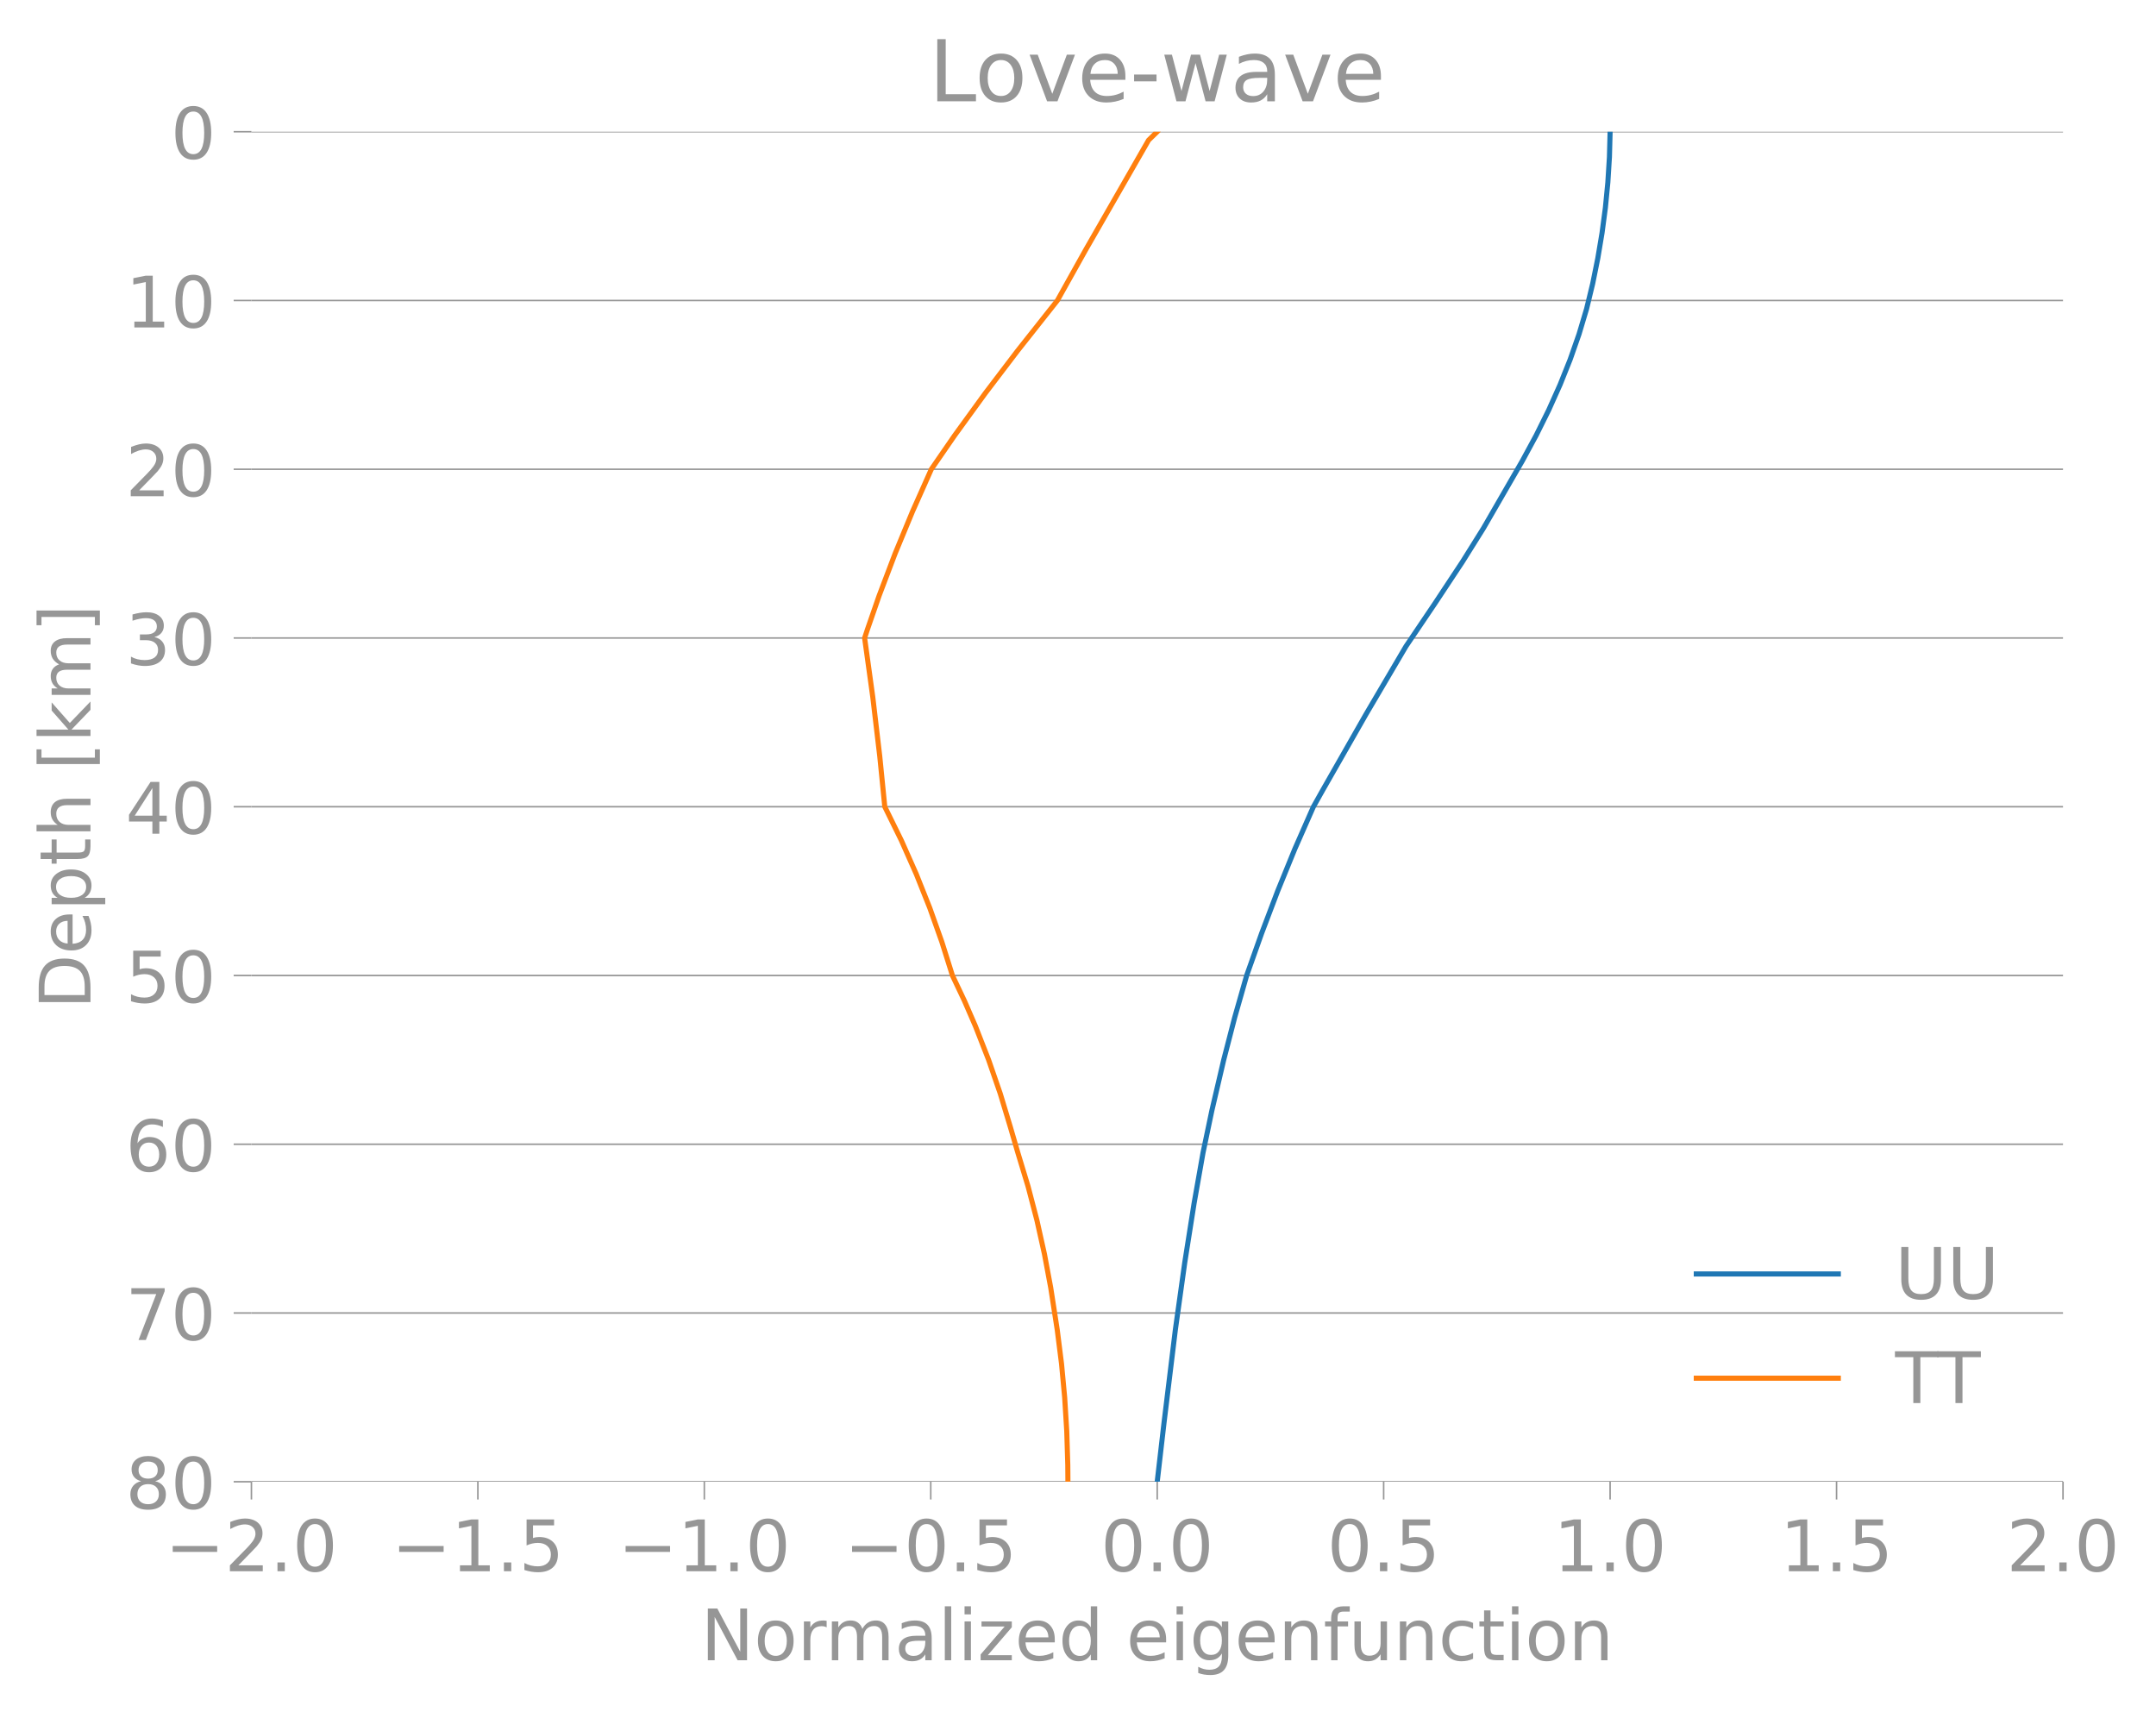
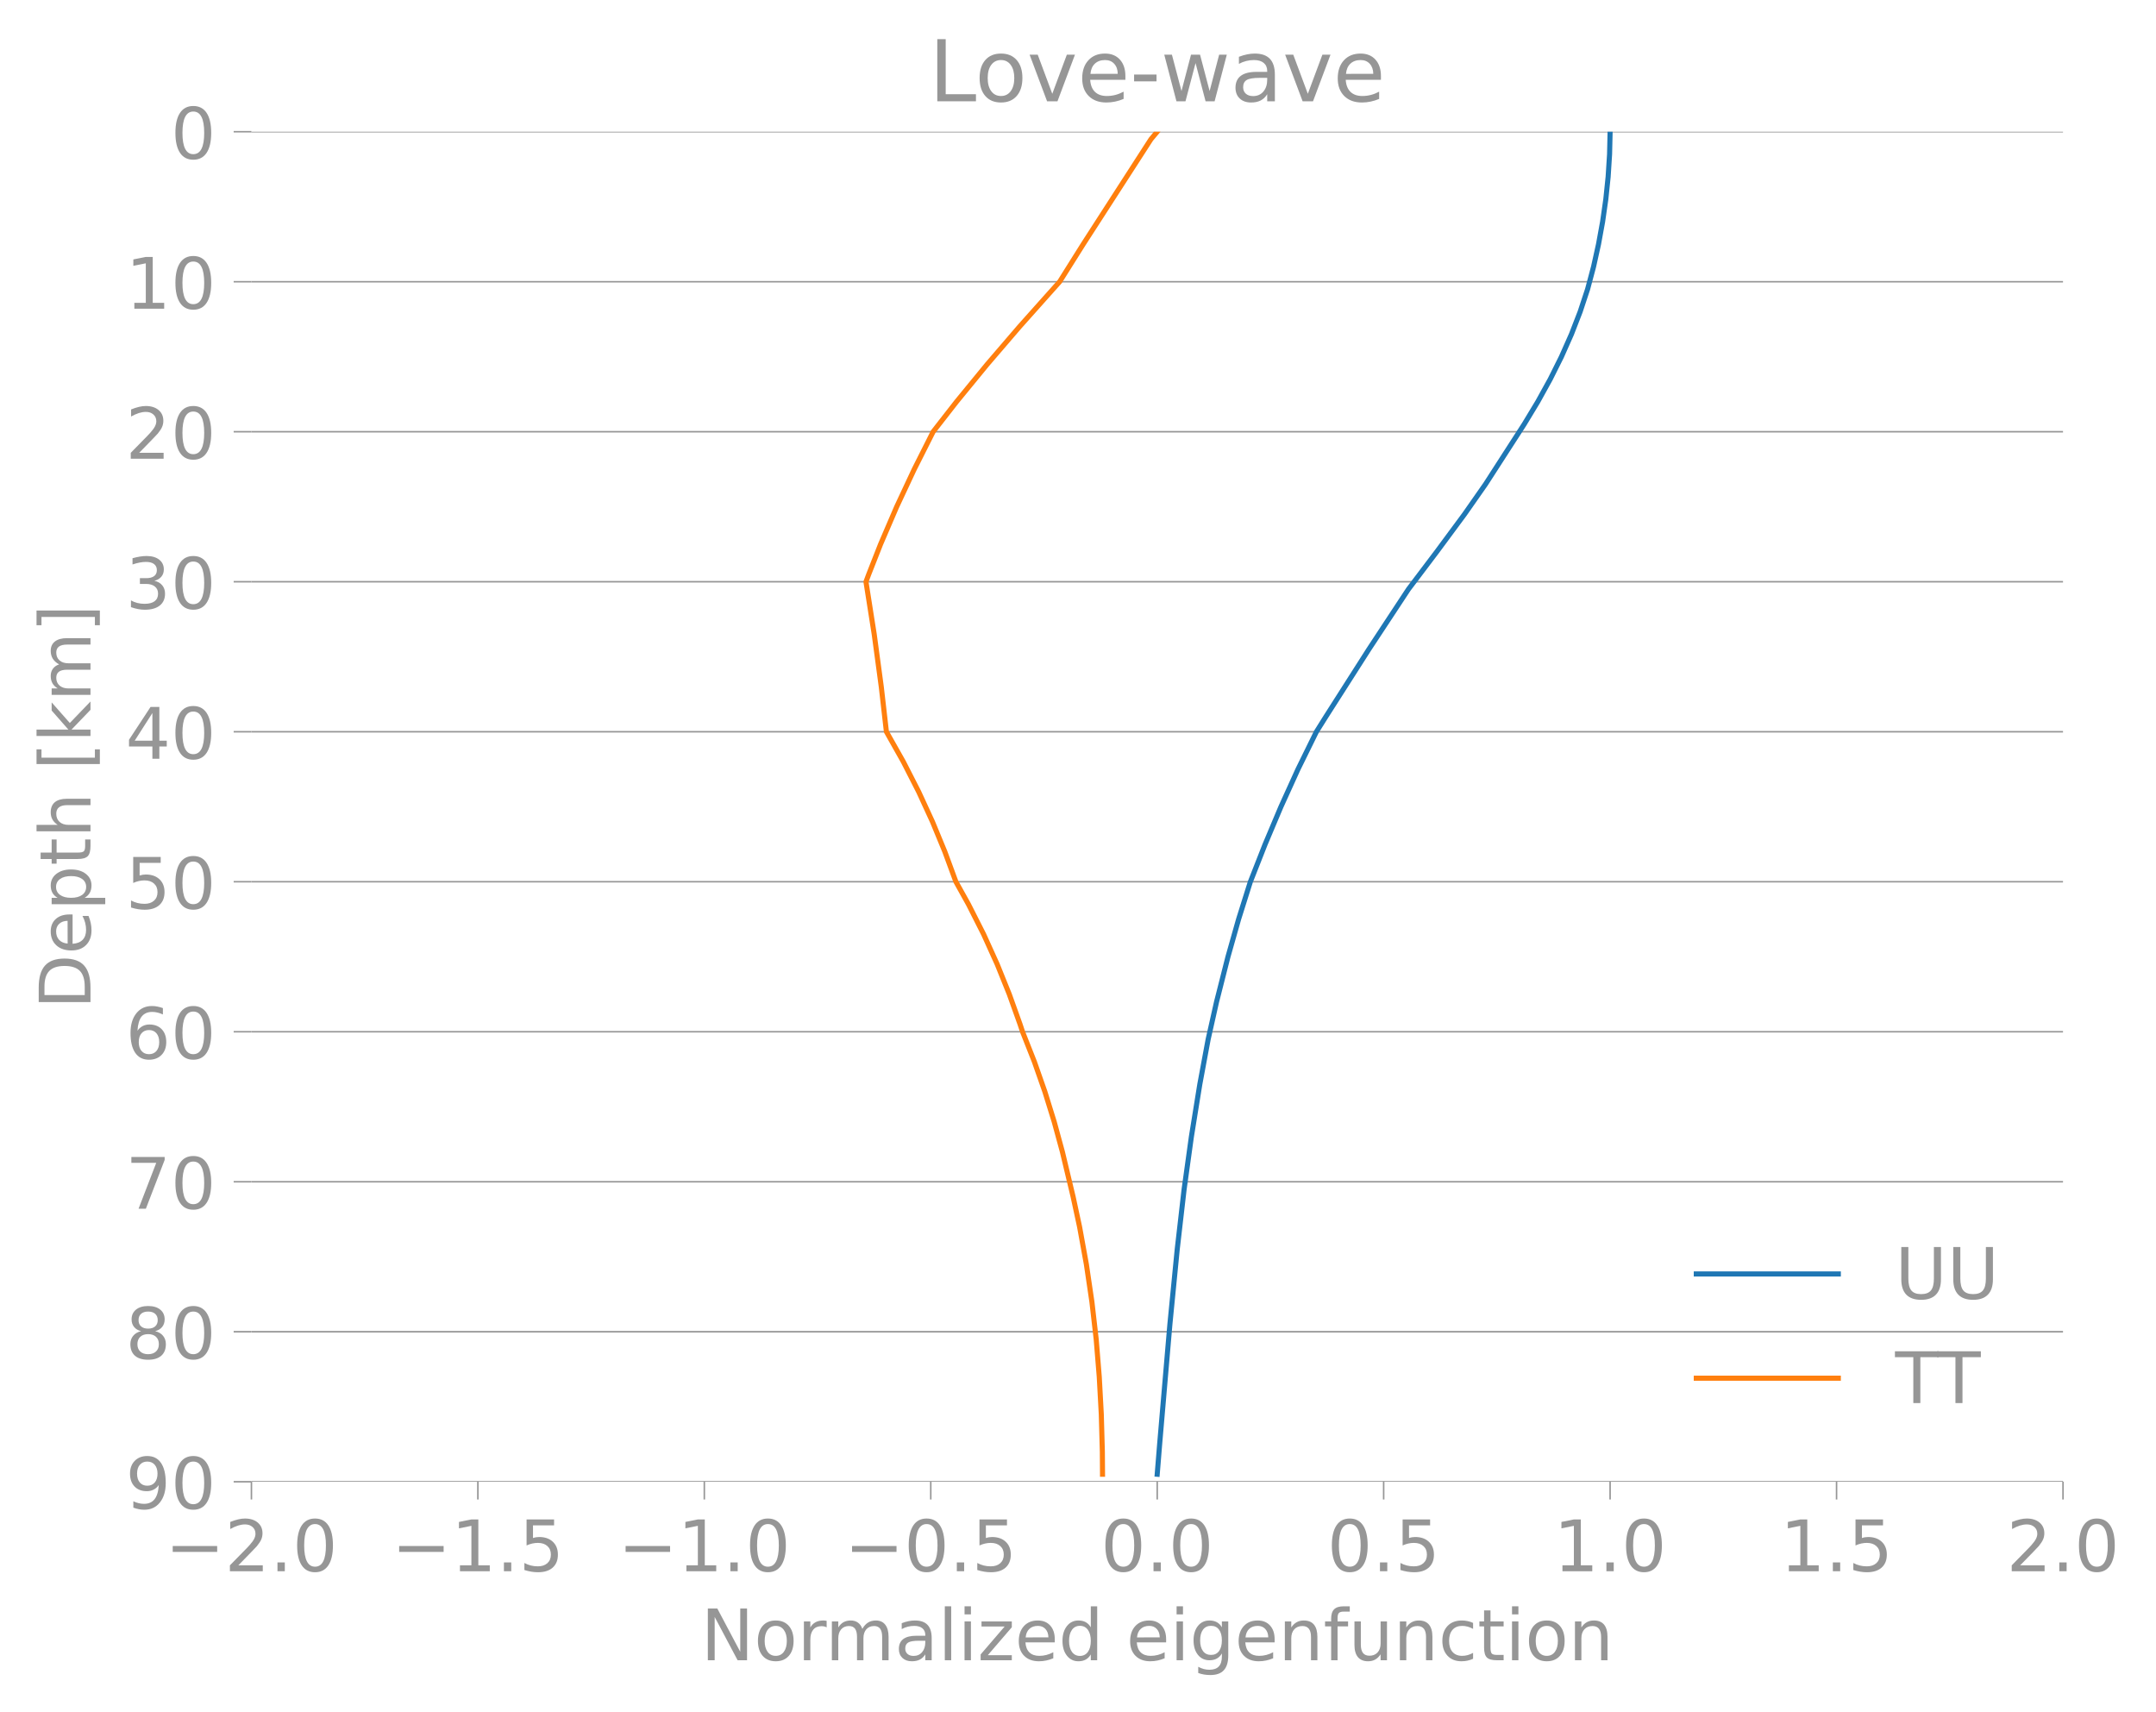
<svg xmlns="http://www.w3.org/2000/svg" xmlns:xlink="http://www.w3.org/1999/xlink" height="337.376pt" version="1.1" viewBox="0 0 425.017 337.376" width="425.017pt">
  <defs>
    <style type="text/css">
*{stroke-linecap:butt;stroke-linejoin:round;}
  </style>
  </defs>
  <g id="figure_1">
    <g id="patch_1">
      <path d="M 0 337.376  L 425.017 337.376  L 425.017 0  L 0 0  z " style="fill:none;" />
    </g>
    <g id="axes_1">
      <g id="patch_2">
        <path d="M 49.564 292.077  L 406.684 292.077  L 406.684 25.965  L 49.564 25.965  z " style="fill:none;" />
      </g>
      <g id="matplotlib.axis_1">
        <g id="xtick_1">
          <g id="line2d_1">
            <defs>
-               <path d="M 0 0  L 0 3.5  " id="md66cf726b7" style="stroke:#969696;stroke-width:0.3;" />
-             </defs>
-             <g>
-               <use style="fill:#969696;stroke:#969696;stroke-width:0.3;" x="49.564" xlink:href="#md66cf726b7" y="292.077" />
+               <path d="M 0 0  L 0 3.5  " id="mab0931d9fa" style="stroke:#969696;stroke-width:0.3;" />
+             </defs>
+             <g>
+               <use style="fill:#969696;stroke:#969696;stroke-width:0.3;" x="49.564" xlink:href="#mab0931d9fa" y="292.077" />
            </g>
          </g>
          <g id="text_1">
            <defs>
              <path d="M 10.594 35.5  L 73.188 35.5  L 73.188 27.203  L 10.594 27.203  z " id="DejaVuSans-8722" />
              <path d="M 19.188 8.297  L 53.609 8.297  L 53.609 0  L 7.328 0  L 7.328 8.297  Q 12.938 14.109 22.625 23.891  Q 32.328 33.688 34.812 36.531  Q 39.547 41.844 41.422 45.531  Q 43.312 49.219 43.312 52.781  Q 43.312 58.594 39.234 62.25  Q 35.156 65.922 28.609 65.922  Q 23.969 65.922 18.812 64.312  Q 13.672 62.703 7.812 59.422  L 7.812 69.391  Q 13.766 71.781 18.938 73  Q 24.125 74.219 28.422 74.219  Q 39.75 74.219 46.484 68.547  Q 53.219 62.891 53.219 53.422  Q 53.219 48.922 51.531 44.891  Q 49.859 40.875 45.406 35.406  Q 44.188 33.984 37.641 27.219  Q 31.109 20.453 19.188 8.297  z " id="DejaVuSans-50" />
              <path d="M 10.688 12.406  L 21 12.406  L 21 0  L 10.688 0  z " id="DejaVuSans-46" />
              <path d="M 31.781 66.406  Q 24.172 66.406 20.328 58.906  Q 16.5 51.422 16.5 36.375  Q 16.5 21.391 20.328 13.891  Q 24.172 6.391 31.781 6.391  Q 39.453 6.391 43.281 13.891  Q 47.125 21.391 47.125 36.375  Q 47.125 51.422 43.281 58.906  Q 39.453 66.406 31.781 66.406  z M 31.781 74.219  Q 44.047 74.219 50.516 64.516  Q 56.984 54.828 56.984 36.375  Q 56.984 17.969 50.516 8.266  Q 44.047 -1.422 31.781 -1.422  Q 19.531 -1.422 13.062 8.266  Q 6.594 17.969 6.594 36.375  Q 6.594 54.828 13.062 64.516  Q 19.531 74.219 31.781 74.219  z " id="DejaVuSans-48" />
            </defs>
            <g style="fill:#969696;" transform="translate(32.56641 309.7152)scale(0.14 -0.14)">
              <use xlink:href="#DejaVuSans-8722" />
              <use x="83.789" xlink:href="#DejaVuSans-50" />
              <use x="147.412" xlink:href="#DejaVuSans-46" />
              <use x="179.199" xlink:href="#DejaVuSans-48" />
            </g>
          </g>
        </g>
        <g id="xtick_2">
          <g id="line2d_2">
            <g>
-               <use style="fill:#969696;stroke:#969696;stroke-width:0.3;" x="94.204" xlink:href="#md66cf726b7" y="292.077" />
+               <use style="fill:#969696;stroke:#969696;stroke-width:0.3;" x="94.204" xlink:href="#mab0931d9fa" y="292.077" />
            </g>
          </g>
          <g id="text_2">
            <defs>
              <path d="M 12.406 8.297  L 28.516 8.297  L 28.516 63.922  L 10.984 60.406  L 10.984 69.391  L 28.422 72.906  L 38.281 72.906  L 38.281 8.297  L 54.391 8.297  L 54.391 0  L 12.406 0  z " id="DejaVuSans-49" />
              <path d="M 10.797 72.906  L 49.516 72.906  L 49.516 64.594  L 19.828 64.594  L 19.828 46.734  Q 21.969 47.469 24.109 47.828  Q 26.266 48.188 28.422 48.188  Q 40.625 48.188 47.75 41.5  Q 54.891 34.812 54.891 23.391  Q 54.891 11.625 47.562 5.094  Q 40.234 -1.422 26.906 -1.422  Q 22.312 -1.422 17.547 -0.641  Q 12.797 0.141 7.719 1.703  L 7.719 11.625  Q 12.109 9.234 16.797 8.062  Q 21.484 6.891 26.703 6.891  Q 35.156 6.891 40.078 11.328  Q 45.016 15.766 45.016 23.391  Q 45.016 31 40.078 35.438  Q 35.156 39.891 26.703 39.891  Q 22.75 39.891 18.812 39.016  Q 14.891 38.141 10.797 36.281  z " id="DejaVuSans-53" />
            </defs>
            <g style="fill:#969696;" transform="translate(77.20641 309.7152)scale(0.14 -0.14)">
              <use xlink:href="#DejaVuSans-8722" />
              <use x="83.789" xlink:href="#DejaVuSans-49" />
              <use x="147.412" xlink:href="#DejaVuSans-46" />
              <use x="179.199" xlink:href="#DejaVuSans-53" />
            </g>
          </g>
        </g>
        <g id="xtick_3">
          <g id="line2d_3">
            <g>
-               <use style="fill:#969696;stroke:#969696;stroke-width:0.3;" x="138.844" xlink:href="#md66cf726b7" y="292.077" />
+               <use style="fill:#969696;stroke:#969696;stroke-width:0.3;" x="138.844" xlink:href="#mab0931d9fa" y="292.077" />
            </g>
          </g>
          <g id="text_3">
            <g style="fill:#969696;" transform="translate(121.8464 309.7152)scale(0.14 -0.14)">
              <use xlink:href="#DejaVuSans-8722" />
              <use x="83.789" xlink:href="#DejaVuSans-49" />
              <use x="147.412" xlink:href="#DejaVuSans-46" />
              <use x="179.199" xlink:href="#DejaVuSans-48" />
            </g>
          </g>
        </g>
        <g id="xtick_4">
          <g id="line2d_4">
            <g>
-               <use style="fill:#969696;stroke:#969696;stroke-width:0.3;" x="183.484" xlink:href="#md66cf726b7" y="292.077" />
+               <use style="fill:#969696;stroke:#969696;stroke-width:0.3;" x="183.484" xlink:href="#mab0931d9fa" y="292.077" />
            </g>
          </g>
          <g id="text_4">
            <g style="fill:#969696;" transform="translate(166.4864 309.7152)scale(0.14 -0.14)">
              <use xlink:href="#DejaVuSans-8722" />
              <use x="83.789" xlink:href="#DejaVuSans-48" />
              <use x="147.412" xlink:href="#DejaVuSans-46" />
              <use x="179.199" xlink:href="#DejaVuSans-53" />
            </g>
          </g>
        </g>
        <g id="xtick_5">
          <g id="line2d_5">
            <g>
-               <use style="fill:#969696;stroke:#969696;stroke-width:0.3;" x="228.124" xlink:href="#md66cf726b7" y="292.077" />
+               <use style="fill:#969696;stroke:#969696;stroke-width:0.3;" x="228.124" xlink:href="#mab0931d9fa" y="292.077" />
            </g>
          </g>
          <g id="text_5">
            <g style="fill:#969696;" transform="translate(216.9922 309.7152)scale(0.14 -0.14)">
              <use xlink:href="#DejaVuSans-48" />
              <use x="63.623" xlink:href="#DejaVuSans-46" />
              <use x="95.41" xlink:href="#DejaVuSans-48" />
            </g>
          </g>
        </g>
        <g id="xtick_6">
          <g id="line2d_6">
            <g>
-               <use style="fill:#969696;stroke:#969696;stroke-width:0.3;" x="272.764" xlink:href="#md66cf726b7" y="292.077" />
+               <use style="fill:#969696;stroke:#969696;stroke-width:0.3;" x="272.764" xlink:href="#mab0931d9fa" y="292.077" />
            </g>
          </g>
          <g id="text_6">
            <g style="fill:#969696;" transform="translate(261.6322 309.7152)scale(0.14 -0.14)">
              <use xlink:href="#DejaVuSans-48" />
              <use x="63.623" xlink:href="#DejaVuSans-46" />
              <use x="95.41" xlink:href="#DejaVuSans-53" />
            </g>
          </g>
        </g>
        <g id="xtick_7">
          <g id="line2d_7">
            <g>
-               <use style="fill:#969696;stroke:#969696;stroke-width:0.3;" x="317.404" xlink:href="#md66cf726b7" y="292.077" />
+               <use style="fill:#969696;stroke:#969696;stroke-width:0.3;" x="317.404" xlink:href="#mab0931d9fa" y="292.077" />
            </g>
          </g>
          <g id="text_7">
            <g style="fill:#969696;" transform="translate(306.2722 309.7152)scale(0.14 -0.14)">
              <use xlink:href="#DejaVuSans-49" />
              <use x="63.623" xlink:href="#DejaVuSans-46" />
              <use x="95.41" xlink:href="#DejaVuSans-48" />
            </g>
          </g>
        </g>
        <g id="xtick_8">
          <g id="line2d_8">
            <g>
-               <use style="fill:#969696;stroke:#969696;stroke-width:0.3;" x="362.044" xlink:href="#md66cf726b7" y="292.077" />
+               <use style="fill:#969696;stroke:#969696;stroke-width:0.3;" x="362.044" xlink:href="#mab0931d9fa" y="292.077" />
            </g>
          </g>
          <g id="text_8">
            <g style="fill:#969696;" transform="translate(350.9122 309.7152)scale(0.14 -0.14)">
              <use xlink:href="#DejaVuSans-49" />
              <use x="63.623" xlink:href="#DejaVuSans-46" />
              <use x="95.41" xlink:href="#DejaVuSans-53" />
            </g>
          </g>
        </g>
        <g id="xtick_9">
          <g id="line2d_9">
            <g>
-               <use style="fill:#969696;stroke:#969696;stroke-width:0.3;" x="406.684" xlink:href="#md66cf726b7" y="292.077" />
+               <use style="fill:#969696;stroke:#969696;stroke-width:0.3;" x="406.684" xlink:href="#mab0931d9fa" y="292.077" />
            </g>
          </g>
          <g id="text_9">
            <g style="fill:#969696;" transform="translate(395.5522 309.7152)scale(0.14 -0.14)">
              <use xlink:href="#DejaVuSans-50" />
              <use x="63.623" xlink:href="#DejaVuSans-46" />
              <use x="95.41" xlink:href="#DejaVuSans-48" />
            </g>
          </g>
        </g>
        <g id="text_10">
          <defs>
            <path d="M 9.812 72.906  L 23.094 72.906  L 55.422 11.922  L 55.422 72.906  L 64.984 72.906  L 64.984 0  L 51.703 0  L 19.391 60.984  L 19.391 0  L 9.812 0  z " id="DejaVuSans-78" />
            <path d="M 30.609 48.391  Q 23.391 48.391 19.188 42.75  Q 14.984 37.109 14.984 27.297  Q 14.984 17.484 19.156 11.844  Q 23.344 6.203 30.609 6.203  Q 37.797 6.203 41.984 11.859  Q 46.188 17.531 46.188 27.297  Q 46.188 37.016 41.984 42.703  Q 37.797 48.391 30.609 48.391  z M 30.609 56  Q 42.328 56 49.016 48.375  Q 55.719 40.766 55.719 27.297  Q 55.719 13.875 49.016 6.219  Q 42.328 -1.422 30.609 -1.422  Q 18.844 -1.422 12.172 6.219  Q 5.516 13.875 5.516 27.297  Q 5.516 40.766 12.172 48.375  Q 18.844 56 30.609 56  z " id="DejaVuSans-111" />
            <path d="M 41.109 46.297  Q 39.594 47.172 37.812 47.578  Q 36.031 48 33.891 48  Q 26.266 48 22.188 43.047  Q 18.109 38.094 18.109 28.812  L 18.109 0  L 9.078 0  L 9.078 54.688  L 18.109 54.688  L 18.109 46.188  Q 20.953 51.172 25.484 53.578  Q 30.031 56 36.531 56  Q 37.453 56 38.578 55.875  Q 39.703 55.766 41.062 55.516  z " id="DejaVuSans-114" />
            <path d="M 52 44.188  Q 55.375 50.25 60.062 53.125  Q 64.75 56 71.094 56  Q 79.641 56 84.281 50.016  Q 88.922 44.047 88.922 33.016  L 88.922 0  L 79.891 0  L 79.891 32.719  Q 79.891 40.578 77.094 44.375  Q 74.312 48.188 68.609 48.188  Q 61.625 48.188 57.562 43.547  Q 53.516 38.922 53.516 30.906  L 53.516 0  L 44.484 0  L 44.484 32.719  Q 44.484 40.625 41.703 44.406  Q 38.922 48.188 33.109 48.188  Q 26.219 48.188 22.156 43.531  Q 18.109 38.875 18.109 30.906  L 18.109 0  L 9.078 0  L 9.078 54.688  L 18.109 54.688  L 18.109 46.188  Q 21.188 51.219 25.484 53.609  Q 29.781 56 35.688 56  Q 41.656 56 45.828 52.969  Q 50 49.953 52 44.188  z " id="DejaVuSans-109" />
            <path d="M 34.281 27.484  Q 23.391 27.484 19.188 25  Q 14.984 22.516 14.984 16.5  Q 14.984 11.719 18.141 8.906  Q 21.297 6.109 26.703 6.109  Q 34.188 6.109 38.703 11.406  Q 43.219 16.703 43.219 25.484  L 43.219 27.484  z M 52.203 31.203  L 52.203 0  L 43.219 0  L 43.219 8.297  Q 40.141 3.328 35.547 0.953  Q 30.953 -1.422 24.312 -1.422  Q 15.922 -1.422 10.953 3.297  Q 6 8.016 6 15.922  Q 6 25.141 12.172 29.828  Q 18.359 34.516 30.609 34.516  L 43.219 34.516  L 43.219 35.406  Q 43.219 41.609 39.141 45  Q 35.062 48.391 27.688 48.391  Q 23 48.391 18.547 47.266  Q 14.109 46.141 10.016 43.891  L 10.016 52.203  Q 14.938 54.109 19.578 55.047  Q 24.219 56 28.609 56  Q 40.484 56 46.344 49.844  Q 52.203 43.703 52.203 31.203  z " id="DejaVuSans-97" />
            <path d="M 9.422 75.984  L 18.406 75.984  L 18.406 0  L 9.422 0  z " id="DejaVuSans-108" />
            <path d="M 9.422 54.688  L 18.406 54.688  L 18.406 0  L 9.422 0  z M 9.422 75.984  L 18.406 75.984  L 18.406 64.594  L 9.422 64.594  z " id="DejaVuSans-105" />
            <path d="M 5.516 54.688  L 48.188 54.688  L 48.188 46.484  L 14.406 7.172  L 48.188 7.172  L 48.188 0  L 4.297 0  L 4.297 8.203  L 38.094 47.516  L 5.516 47.516  z " id="DejaVuSans-122" />
            <path d="M 56.203 29.594  L 56.203 25.203  L 14.891 25.203  Q 15.484 15.922 20.484 11.062  Q 25.484 6.203 34.422 6.203  Q 39.594 6.203 44.453 7.469  Q 49.312 8.734 54.109 11.281  L 54.109 2.781  Q 49.266 0.734 44.188 -0.344  Q 39.109 -1.422 33.891 -1.422  Q 20.797 -1.422 13.156 6.188  Q 5.516 13.812 5.516 26.812  Q 5.516 40.234 12.766 48.109  Q 20.016 56 32.328 56  Q 43.359 56 49.781 48.891  Q 56.203 41.797 56.203 29.594  z M 47.219 32.234  Q 47.125 39.594 43.094 43.984  Q 39.062 48.391 32.422 48.391  Q 24.906 48.391 20.391 44.141  Q 15.875 39.891 15.188 32.172  z " id="DejaVuSans-101" />
            <path d="M 45.406 46.391  L 45.406 75.984  L 54.391 75.984  L 54.391 0  L 45.406 0  L 45.406 8.203  Q 42.578 3.328 38.25 0.953  Q 33.938 -1.422 27.875 -1.422  Q 17.969 -1.422 11.734 6.484  Q 5.516 14.406 5.516 27.297  Q 5.516 40.188 11.734 48.094  Q 17.969 56 27.875 56  Q 33.938 56 38.25 53.625  Q 42.578 51.266 45.406 46.391  z M 14.797 27.297  Q 14.797 17.391 18.875 11.75  Q 22.953 6.109 30.078 6.109  Q 37.203 6.109 41.297 11.75  Q 45.406 17.391 45.406 27.297  Q 45.406 37.203 41.297 42.844  Q 37.203 48.484 30.078 48.484  Q 22.953 48.484 18.875 42.844  Q 14.797 37.203 14.797 27.297  z " id="DejaVuSans-100" />
            <path id="DejaVuSans-32" />
            <path d="M 45.406 27.984  Q 45.406 37.75 41.375 43.109  Q 37.359 48.484 30.078 48.484  Q 22.859 48.484 18.828 43.109  Q 14.797 37.75 14.797 27.984  Q 14.797 18.266 18.828 12.891  Q 22.859 7.516 30.078 7.516  Q 37.359 7.516 41.375 12.891  Q 45.406 18.266 45.406 27.984  z M 54.391 6.781  Q 54.391 -7.172 48.188 -13.984  Q 42 -20.797 29.203 -20.797  Q 24.469 -20.797 20.266 -20.094  Q 16.062 -19.391 12.109 -17.922  L 12.109 -9.188  Q 16.062 -11.328 19.922 -12.344  Q 23.781 -13.375 27.781 -13.375  Q 36.625 -13.375 41.016 -8.766  Q 45.406 -4.156 45.406 5.172  L 45.406 9.625  Q 42.625 4.781 38.281 2.391  Q 33.938 0 27.875 0  Q 17.828 0 11.672 7.656  Q 5.516 15.328 5.516 27.984  Q 5.516 40.672 11.672 48.328  Q 17.828 56 27.875 56  Q 33.938 56 38.281 53.609  Q 42.625 51.219 45.406 46.391  L 45.406 54.688  L 54.391 54.688  z " id="DejaVuSans-103" />
            <path d="M 54.891 33.016  L 54.891 0  L 45.906 0  L 45.906 32.719  Q 45.906 40.484 42.875 44.328  Q 39.844 48.188 33.797 48.188  Q 26.516 48.188 22.312 43.547  Q 18.109 38.922 18.109 30.906  L 18.109 0  L 9.078 0  L 9.078 54.688  L 18.109 54.688  L 18.109 46.188  Q 21.344 51.125 25.703 53.562  Q 30.078 56 35.797 56  Q 45.219 56 50.047 50.172  Q 54.891 44.344 54.891 33.016  z " id="DejaVuSans-110" />
            <path d="M 37.109 75.984  L 37.109 68.5  L 28.516 68.5  Q 23.688 68.5 21.797 66.547  Q 19.922 64.594 19.922 59.516  L 19.922 54.688  L 34.719 54.688  L 34.719 47.703  L 19.922 47.703  L 19.922 0  L 10.891 0  L 10.891 47.703  L 2.297 47.703  L 2.297 54.688  L 10.891 54.688  L 10.891 58.5  Q 10.891 67.625 15.141 71.797  Q 19.391 75.984 28.609 75.984  z " id="DejaVuSans-102" />
            <path d="M 8.5 21.578  L 8.5 54.688  L 17.484 54.688  L 17.484 21.922  Q 17.484 14.156 20.5 10.266  Q 23.531 6.391 29.594 6.391  Q 36.859 6.391 41.078 11.031  Q 45.312 15.672 45.312 23.688  L 45.312 54.688  L 54.297 54.688  L 54.297 0  L 45.312 0  L 45.312 8.406  Q 42.047 3.422 37.719 1  Q 33.406 -1.422 27.688 -1.422  Q 18.266 -1.422 13.375 4.438  Q 8.5 10.297 8.5 21.578  z M 31.109 56  z " id="DejaVuSans-117" />
            <path d="M 48.781 52.594  L 48.781 44.188  Q 44.969 46.297 41.141 47.344  Q 37.312 48.391 33.406 48.391  Q 24.656 48.391 19.812 42.844  Q 14.984 37.312 14.984 27.297  Q 14.984 17.281 19.812 11.734  Q 24.656 6.203 33.406 6.203  Q 37.312 6.203 41.141 7.25  Q 44.969 8.297 48.781 10.406  L 48.781 2.094  Q 45.016 0.344 40.984 -0.531  Q 36.969 -1.422 32.422 -1.422  Q 20.062 -1.422 12.781 6.344  Q 5.516 14.109 5.516 27.297  Q 5.516 40.672 12.859 48.328  Q 20.219 56 33.016 56  Q 37.156 56 41.109 55.141  Q 45.062 54.297 48.781 52.594  z " id="DejaVuSans-99" />
            <path d="M 18.312 70.219  L 18.312 54.688  L 36.812 54.688  L 36.812 47.703  L 18.312 47.703  L 18.312 18.016  Q 18.312 11.328 20.141 9.422  Q 21.969 7.516 27.594 7.516  L 36.812 7.516  L 36.812 0  L 27.594 0  Q 17.188 0 13.234 3.875  Q 9.281 7.766 9.281 18.016  L 9.281 47.703  L 2.688 47.703  L 2.688 54.688  L 9.281 54.688  L 9.281 70.219  z " id="DejaVuSans-116" />
          </defs>
          <g style="fill:#969696;" transform="translate(138.1689 327.2646)scale(0.14 -0.14)">
            <use xlink:href="#DejaVuSans-78" />
            <use x="74.805" xlink:href="#DejaVuSans-111" />
            <use x="135.986" xlink:href="#DejaVuSans-114" />
            <use x="175.35" xlink:href="#DejaVuSans-109" />
            <use x="272.762" xlink:href="#DejaVuSans-97" />
            <use x="334.041" xlink:href="#DejaVuSans-108" />
            <use x="361.824" xlink:href="#DejaVuSans-105" />
            <use x="389.607" xlink:href="#DejaVuSans-122" />
            <use x="442.098" xlink:href="#DejaVuSans-101" />
            <use x="503.621" xlink:href="#DejaVuSans-100" />
            <use x="567.098" xlink:href="#DejaVuSans-32" />
            <use x="598.885" xlink:href="#DejaVuSans-101" />
            <use x="660.408" xlink:href="#DejaVuSans-105" />
            <use x="688.191" xlink:href="#DejaVuSans-103" />
            <use x="751.668" xlink:href="#DejaVuSans-101" />
            <use x="813.191" xlink:href="#DejaVuSans-110" />
            <use x="876.57" xlink:href="#DejaVuSans-102" />
            <use x="911.775" xlink:href="#DejaVuSans-117" />
            <use x="975.154" xlink:href="#DejaVuSans-110" />
            <use x="1038.533" xlink:href="#DejaVuSans-99" />
            <use x="1093.514" xlink:href="#DejaVuSans-116" />
            <use x="1132.723" xlink:href="#DejaVuSans-105" />
            <use x="1160.506" xlink:href="#DejaVuSans-111" />
            <use x="1221.688" xlink:href="#DejaVuSans-110" />
          </g>
        </g>
      </g>
      <g id="matplotlib.axis_2">
        <g id="ytick_1">
          <g id="line2d_10">
-             <path clip-path="url(#pa159b19983)" d="M 49.564 25.965  L 406.684 25.965  " style="fill:none;stroke:#969696;stroke-linecap:square;stroke-width:0.3;" />
+             <path clip-path="url(#pe735ddd29f)" d="M 49.564 25.965  L 406.684 25.965  " style="fill:none;stroke:#969696;stroke-linecap:square;stroke-width:0.3;" />
          </g>
          <g id="line2d_11">
            <defs>
-               <path d="M 0 0  L -3.5 0  " id="m19b1afab5e" style="stroke:#969696;stroke-width:0.3;" />
-             </defs>
-             <g>
-               <use style="fill:#969696;stroke:#969696;stroke-width:0.3;" x="49.564" xlink:href="#m19b1afab5e" y="25.965" />
+               <path d="M 0 0  L -3.5 0  " id="me8a99095f6" style="stroke:#969696;stroke-width:0.3;" />
+             </defs>
+             <g>
+               <use style="fill:#969696;stroke:#969696;stroke-width:0.3;" x="49.564" xlink:href="#me8a99095f6" y="25.965" />
            </g>
          </g>
          <g id="text_11">
            <g style="fill:#969696;" transform="translate(33.65687 31.28428)scale(0.14 -0.14)">
              <use xlink:href="#DejaVuSans-48" />
            </g>
          </g>
        </g>
        <g id="ytick_2">
          <g id="line2d_12">
-             <path clip-path="url(#pa159b19983)" d="M 49.564 59.229  L 406.684 59.229  " style="fill:none;stroke:#969696;stroke-linecap:square;stroke-width:0.3;" />
+             <path clip-path="url(#pe735ddd29f)" d="M 49.564 55.533  L 406.684 55.533  " style="fill:none;stroke:#969696;stroke-linecap:square;stroke-width:0.3;" />
          </g>
          <g id="line2d_13">
            <g>
-               <use style="fill:#969696;stroke:#969696;stroke-width:0.3;" x="49.564" xlink:href="#m19b1afab5e" y="59.229" />
+               <use style="fill:#969696;stroke:#969696;stroke-width:0.3;" x="49.564" xlink:href="#me8a99095f6" y="55.533" />
            </g>
          </g>
          <g id="text_12">
-             <g style="fill:#969696;" transform="translate(24.74938 64.54828)scale(0.14 -0.14)">
+             <g style="fill:#969696;" transform="translate(24.74938 60.85228)scale(0.14 -0.14)">
              <use xlink:href="#DejaVuSans-49" />
              <use x="63.623" xlink:href="#DejaVuSans-48" />
            </g>
          </g>
        </g>
        <g id="ytick_3">
          <g id="line2d_14">
-             <path clip-path="url(#pa159b19983)" d="M 49.564 92.493  L 406.684 92.493  " style="fill:none;stroke:#969696;stroke-linecap:square;stroke-width:0.3;" />
+             <path clip-path="url(#pe735ddd29f)" d="M 49.564 85.101  L 406.684 85.101  " style="fill:none;stroke:#969696;stroke-linecap:square;stroke-width:0.3;" />
          </g>
          <g id="line2d_15">
            <g>
-               <use style="fill:#969696;stroke:#969696;stroke-width:0.3;" x="49.564" xlink:href="#m19b1afab5e" y="92.493" />
+               <use style="fill:#969696;stroke:#969696;stroke-width:0.3;" x="49.564" xlink:href="#me8a99095f6" y="85.101" />
            </g>
          </g>
          <g id="text_13">
-             <g style="fill:#969696;" transform="translate(24.74938 97.81228)scale(0.14 -0.14)">
+             <g style="fill:#969696;" transform="translate(24.74938 90.42028)scale(0.14 -0.14)">
              <use xlink:href="#DejaVuSans-50" />
              <use x="63.623" xlink:href="#DejaVuSans-48" />
            </g>
          </g>
        </g>
        <g id="ytick_4">
          <g id="line2d_16">
-             <path clip-path="url(#pa159b19983)" d="M 49.564 125.757  L 406.684 125.757  " style="fill:none;stroke:#969696;stroke-linecap:square;stroke-width:0.3;" />
+             <path clip-path="url(#pe735ddd29f)" d="M 49.564 114.669  L 406.684 114.669  " style="fill:none;stroke:#969696;stroke-linecap:square;stroke-width:0.3;" />
          </g>
          <g id="line2d_17">
            <g>
-               <use style="fill:#969696;stroke:#969696;stroke-width:0.3;" x="49.564" xlink:href="#m19b1afab5e" y="125.757" />
+               <use style="fill:#969696;stroke:#969696;stroke-width:0.3;" x="49.564" xlink:href="#me8a99095f6" y="114.669" />
            </g>
          </g>
          <g id="text_14">
            <defs>
              <path d="M 40.578 39.312  Q 47.656 37.797 51.625 33  Q 55.609 28.219 55.609 21.188  Q 55.609 10.406 48.188 4.484  Q 40.766 -1.422 27.094 -1.422  Q 22.516 -1.422 17.656 -0.516  Q 12.797 0.391 7.625 2.203  L 7.625 11.719  Q 11.719 9.328 16.594 8.109  Q 21.484 6.891 26.812 6.891  Q 36.078 6.891 40.938 10.547  Q 45.797 14.203 45.797 21.188  Q 45.797 27.641 41.281 31.266  Q 36.766 34.906 28.719 34.906  L 20.219 34.906  L 20.219 43.016  L 29.109 43.016  Q 36.375 43.016 40.234 45.922  Q 44.094 48.828 44.094 54.297  Q 44.094 59.906 40.109 62.906  Q 36.141 65.922 28.719 65.922  Q 24.656 65.922 20.016 65.031  Q 15.375 64.156 9.812 62.312  L 9.812 71.094  Q 15.438 72.656 20.344 73.438  Q 25.25 74.219 29.594 74.219  Q 40.828 74.219 47.359 69.109  Q 53.906 64.016 53.906 55.328  Q 53.906 49.266 50.438 45.094  Q 46.969 40.922 40.578 39.312  z " id="DejaVuSans-51" />
            </defs>
-             <g style="fill:#969696;" transform="translate(24.74938 131.0763)scale(0.14 -0.14)">
+             <g style="fill:#969696;" transform="translate(24.74938 119.9883)scale(0.14 -0.14)">
              <use xlink:href="#DejaVuSans-51" />
              <use x="63.623" xlink:href="#DejaVuSans-48" />
            </g>
          </g>
        </g>
        <g id="ytick_5">
          <g id="line2d_18">
-             <path clip-path="url(#pa159b19983)" d="M 49.564 159.021  L 406.684 159.021  " style="fill:none;stroke:#969696;stroke-linecap:square;stroke-width:0.3;" />
+             <path clip-path="url(#pe735ddd29f)" d="M 49.564 144.237  L 406.684 144.237  " style="fill:none;stroke:#969696;stroke-linecap:square;stroke-width:0.3;" />
          </g>
          <g id="line2d_19">
            <g>
-               <use style="fill:#969696;stroke:#969696;stroke-width:0.3;" x="49.564" xlink:href="#m19b1afab5e" y="159.021" />
+               <use style="fill:#969696;stroke:#969696;stroke-width:0.3;" x="49.564" xlink:href="#me8a99095f6" y="144.237" />
            </g>
          </g>
          <g id="text_15">
            <defs>
              <path d="M 37.797 64.312  L 12.891 25.391  L 37.797 25.391  z M 35.203 72.906  L 47.609 72.906  L 47.609 25.391  L 58.016 25.391  L 58.016 17.188  L 47.609 17.188  L 47.609 0  L 37.797 0  L 37.797 17.188  L 4.891 17.188  L 4.891 26.703  z " id="DejaVuSans-52" />
            </defs>
-             <g style="fill:#969696;" transform="translate(24.74938 164.3403)scale(0.14 -0.14)">
+             <g style="fill:#969696;" transform="translate(24.74938 149.5563)scale(0.14 -0.14)">
              <use xlink:href="#DejaVuSans-52" />
              <use x="63.623" xlink:href="#DejaVuSans-48" />
            </g>
          </g>
        </g>
        <g id="ytick_6">
          <g id="line2d_20">
-             <path clip-path="url(#pa159b19983)" d="M 49.564 192.285  L 406.684 192.285  " style="fill:none;stroke:#969696;stroke-linecap:square;stroke-width:0.3;" />
+             <path clip-path="url(#pe735ddd29f)" d="M 49.564 173.805  L 406.684 173.805  " style="fill:none;stroke:#969696;stroke-linecap:square;stroke-width:0.3;" />
          </g>
          <g id="line2d_21">
            <g>
-               <use style="fill:#969696;stroke:#969696;stroke-width:0.3;" x="49.564" xlink:href="#m19b1afab5e" y="192.285" />
+               <use style="fill:#969696;stroke:#969696;stroke-width:0.3;" x="49.564" xlink:href="#me8a99095f6" y="173.805" />
            </g>
          </g>
          <g id="text_16">
-             <g style="fill:#969696;" transform="translate(24.74938 197.6043)scale(0.14 -0.14)">
+             <g style="fill:#969696;" transform="translate(24.74938 179.1243)scale(0.14 -0.14)">
              <use xlink:href="#DejaVuSans-53" />
              <use x="63.623" xlink:href="#DejaVuSans-48" />
            </g>
          </g>
        </g>
        <g id="ytick_7">
          <g id="line2d_22">
-             <path clip-path="url(#pa159b19983)" d="M 49.564 225.549  L 406.684 225.549  " style="fill:none;stroke:#969696;stroke-linecap:square;stroke-width:0.3;" />
+             <path clip-path="url(#pe735ddd29f)" d="M 49.564 203.373  L 406.684 203.373  " style="fill:none;stroke:#969696;stroke-linecap:square;stroke-width:0.3;" />
          </g>
          <g id="line2d_23">
            <g>
-               <use style="fill:#969696;stroke:#969696;stroke-width:0.3;" x="49.564" xlink:href="#m19b1afab5e" y="225.549" />
+               <use style="fill:#969696;stroke:#969696;stroke-width:0.3;" x="49.564" xlink:href="#me8a99095f6" y="203.373" />
            </g>
          </g>
          <g id="text_17">
            <defs>
              <path d="M 33.016 40.375  Q 26.375 40.375 22.484 35.828  Q 18.609 31.297 18.609 23.391  Q 18.609 15.531 22.484 10.953  Q 26.375 6.391 33.016 6.391  Q 39.656 6.391 43.531 10.953  Q 47.406 15.531 47.406 23.391  Q 47.406 31.297 43.531 35.828  Q 39.656 40.375 33.016 40.375  z M 52.594 71.297  L 52.594 62.312  Q 48.875 64.062 45.094 64.984  Q 41.312 65.922 37.594 65.922  Q 27.828 65.922 22.672 59.328  Q 17.531 52.734 16.797 39.406  Q 19.672 43.656 24.016 45.922  Q 28.375 48.188 33.594 48.188  Q 44.578 48.188 50.953 41.516  Q 57.328 34.859 57.328 23.391  Q 57.328 12.156 50.688 5.359  Q 44.047 -1.422 33.016 -1.422  Q 20.359 -1.422 13.672 8.266  Q 6.984 17.969 6.984 36.375  Q 6.984 53.656 15.188 63.938  Q 23.391 74.219 37.203 74.219  Q 40.922 74.219 44.703 73.484  Q 48.484 72.75 52.594 71.297  z " id="DejaVuSans-54" />
            </defs>
-             <g style="fill:#969696;" transform="translate(24.74938 230.8683)scale(0.14 -0.14)">
+             <g style="fill:#969696;" transform="translate(24.74938 208.6923)scale(0.14 -0.14)">
              <use xlink:href="#DejaVuSans-54" />
              <use x="63.623" xlink:href="#DejaVuSans-48" />
            </g>
          </g>
        </g>
        <g id="ytick_8">
          <g id="line2d_24">
-             <path clip-path="url(#pa159b19983)" d="M 49.564 258.813  L 406.684 258.813  " style="fill:none;stroke:#969696;stroke-linecap:square;stroke-width:0.3;" />
+             <path clip-path="url(#pe735ddd29f)" d="M 49.564 232.941  L 406.684 232.941  " style="fill:none;stroke:#969696;stroke-linecap:square;stroke-width:0.3;" />
          </g>
          <g id="line2d_25">
            <g>
-               <use style="fill:#969696;stroke:#969696;stroke-width:0.3;" x="49.564" xlink:href="#m19b1afab5e" y="258.813" />
+               <use style="fill:#969696;stroke:#969696;stroke-width:0.3;" x="49.564" xlink:href="#me8a99095f6" y="232.941" />
            </g>
          </g>
          <g id="text_18">
            <defs>
              <path d="M 8.203 72.906  L 55.078 72.906  L 55.078 68.703  L 28.609 0  L 18.312 0  L 43.219 64.594  L 8.203 64.594  z " id="DejaVuSans-55" />
            </defs>
-             <g style="fill:#969696;" transform="translate(24.74938 264.1323)scale(0.14 -0.14)">
+             <g style="fill:#969696;" transform="translate(24.74938 238.2603)scale(0.14 -0.14)">
              <use xlink:href="#DejaVuSans-55" />
              <use x="63.623" xlink:href="#DejaVuSans-48" />
            </g>
          </g>
        </g>
        <g id="ytick_9">
          <g id="line2d_26">
-             <path clip-path="url(#pa159b19983)" d="M 49.564 292.077  L 406.684 292.077  " style="fill:none;stroke:#969696;stroke-linecap:square;stroke-width:0.3;" />
+             <path clip-path="url(#pe735ddd29f)" d="M 49.564 262.509  L 406.684 262.509  " style="fill:none;stroke:#969696;stroke-linecap:square;stroke-width:0.3;" />
          </g>
          <g id="line2d_27">
            <g>
-               <use style="fill:#969696;stroke:#969696;stroke-width:0.3;" x="49.564" xlink:href="#m19b1afab5e" y="292.077" />
+               <use style="fill:#969696;stroke:#969696;stroke-width:0.3;" x="49.564" xlink:href="#me8a99095f6" y="262.509" />
            </g>
          </g>
          <g id="text_19">
            <defs>
              <path d="M 31.781 34.625  Q 24.75 34.625 20.719 30.859  Q 16.703 27.094 16.703 20.516  Q 16.703 13.922 20.719 10.156  Q 24.75 6.391 31.781 6.391  Q 38.812 6.391 42.859 10.172  Q 46.922 13.969 46.922 20.516  Q 46.922 27.094 42.891 30.859  Q 38.875 34.625 31.781 34.625  z M 21.922 38.812  Q 15.578 40.375 12.031 44.719  Q 8.5 49.078 8.5 55.328  Q 8.5 64.062 14.719 69.141  Q 20.953 74.219 31.781 74.219  Q 42.672 74.219 48.875 69.141  Q 55.078 64.062 55.078 55.328  Q 55.078 49.078 51.531 44.719  Q 48 40.375 41.703 38.812  Q 48.828 37.156 52.797 32.312  Q 56.781 27.484 56.781 20.516  Q 56.781 9.906 50.312 4.234  Q 43.844 -1.422 31.781 -1.422  Q 19.734 -1.422 13.25 4.234  Q 6.781 9.906 6.781 20.516  Q 6.781 27.484 10.781 32.312  Q 14.797 37.156 21.922 38.812  z M 18.312 54.391  Q 18.312 48.734 21.844 45.562  Q 25.391 42.391 31.781 42.391  Q 38.141 42.391 41.719 45.562  Q 45.312 48.734 45.312 54.391  Q 45.312 60.062 41.719 63.234  Q 38.141 66.406 31.781 66.406  Q 25.391 66.406 21.844 63.234  Q 18.312 60.062 18.312 54.391  z " id="DejaVuSans-56" />
            </defs>
+             <g style="fill:#969696;" transform="translate(24.74938 267.8283)scale(0.14 -0.14)">
+               <use xlink:href="#DejaVuSans-56" />
+               <use x="63.623" xlink:href="#DejaVuSans-48" />
+             </g>
+           </g>
+         </g>
+         <g id="ytick_10">
+           <g id="line2d_28">
+             <path clip-path="url(#pe735ddd29f)" d="M 49.564 292.077  L 406.684 292.077  " style="fill:none;stroke:#969696;stroke-linecap:square;stroke-width:0.3;" />
+           </g>
+           <g id="line2d_29">
+             <g>
+               <use style="fill:#969696;stroke:#969696;stroke-width:0.3;" x="49.564" xlink:href="#me8a99095f6" y="292.077" />
+             </g>
+           </g>
+           <g id="text_20">
+             <defs>
+               <path d="M 10.984 1.516  L 10.984 10.5  Q 14.703 8.734 18.5 7.812  Q 22.312 6.891 25.984 6.891  Q 35.75 6.891 40.891 13.453  Q 46.047 20.016 46.781 33.406  Q 43.953 29.203 39.594 26.953  Q 35.25 24.703 29.984 24.703  Q 19.047 24.703 12.672 31.312  Q 6.297 37.938 6.297 49.422  Q 6.297 60.641 12.938 67.422  Q 19.578 74.219 30.609 74.219  Q 43.266 74.219 49.922 64.516  Q 56.594 54.828 56.594 36.375  Q 56.594 19.141 48.406 8.859  Q 40.234 -1.422 26.422 -1.422  Q 22.703 -1.422 18.891 -0.688  Q 15.094 0.047 10.984 1.516  z M 30.609 32.422  Q 37.25 32.422 41.125 36.953  Q 45.016 41.5 45.016 49.422  Q 45.016 57.281 41.125 61.844  Q 37.25 66.406 30.609 66.406  Q 23.969 66.406 20.094 61.844  Q 16.219 57.281 16.219 49.422  Q 16.219 41.5 20.094 36.953  Q 23.969 32.422 30.609 32.422  z " id="DejaVuSans-57" />
+             </defs>
            <g style="fill:#969696;" transform="translate(24.74938 297.3963)scale(0.14 -0.14)">
-               <use xlink:href="#DejaVuSans-56" />
-               <use x="63.623" xlink:href="#DejaVuSans-48" />
-             </g>
-           </g>
-         </g>
-         <g id="text_20">
+               <use xlink:href="#DejaVuSans-57" />
+               <use x="63.623" xlink:href="#DejaVuSans-48" />
+             </g>
+           </g>
+         </g>
+         <g id="text_21">
          <defs>
            <path d="M 19.672 64.797  L 19.672 8.109  L 31.594 8.109  Q 46.688 8.109 53.688 14.938  Q 60.688 21.781 60.688 36.531  Q 60.688 51.172 53.688 57.984  Q 46.688 64.797 31.594 64.797  z M 9.812 72.906  L 30.078 72.906  Q 51.266 72.906 61.172 64.094  Q 71.094 55.281 71.094 36.531  Q 71.094 17.672 61.125 8.828  Q 51.172 0 30.078 0  L 9.812 0  z " id="DejaVuSans-68" />
            <path d="M 18.109 8.203  L 18.109 -20.797  L 9.078 -20.797  L 9.078 54.688  L 18.109 54.688  L 18.109 46.391  Q 20.953 51.266 25.266 53.625  Q 29.594 56 35.594 56  Q 45.562 56 51.781 48.094  Q 58.016 40.188 58.016 27.297  Q 58.016 14.406 51.781 6.484  Q 45.562 -1.422 35.594 -1.422  Q 29.594 -1.422 25.266 0.953  Q 20.953 3.328 18.109 8.203  z M 48.688 27.297  Q 48.688 37.203 44.609 42.844  Q 40.531 48.484 33.406 48.484  Q 26.266 48.484 22.188 42.844  Q 18.109 37.203 18.109 27.297  Q 18.109 17.391 22.188 11.75  Q 26.266 6.109 33.406 6.109  Q 40.531 6.109 44.609 11.75  Q 48.688 17.391 48.688 27.297  z " id="DejaVuSans-112" />
            <path d="M 54.891 33.016  L 54.891 0  L 45.906 0  L 45.906 32.719  Q 45.906 40.484 42.875 44.328  Q 39.844 48.188 33.797 48.188  Q 26.516 48.188 22.312 43.547  Q 18.109 38.922 18.109 30.906  L 18.109 0  L 9.078 0  L 9.078 75.984  L 18.109 75.984  L 18.109 46.188  Q 21.344 51.125 25.703 53.562  Q 30.078 56 35.797 56  Q 45.219 56 50.047 50.172  Q 54.891 44.344 54.891 33.016  z " id="DejaVuSans-104" />
            <path d="M 8.594 75.984  L 29.297 75.984  L 29.297 69  L 17.578 69  L 17.578 -6.203  L 29.297 -6.203  L 29.297 -13.188  L 8.594 -13.188  z " id="DejaVuSans-91" />
            <path d="M 9.078 75.984  L 18.109 75.984  L 18.109 31.109  L 44.922 54.688  L 56.391 54.688  L 27.391 29.109  L 57.625 0  L 45.906 0  L 18.109 26.703  L 18.109 0  L 9.078 0  z " id="DejaVuSans-107" />
            <path d="M 30.422 75.984  L 30.422 -13.188  L 9.719 -13.188  L 9.719 -6.203  L 21.391 -6.203  L 21.391 69  L 9.719 69  L 9.719 75.984  z " id="DejaVuSans-93" />
          </defs>
          <g style="fill:#969696;" transform="translate(17.83781 198.9017)rotate(-90)scale(0.14 -0.14)">
            <use xlink:href="#DejaVuSans-68" />
            <use x="77.002" xlink:href="#DejaVuSans-101" />
            <use x="138.525" xlink:href="#DejaVuSans-112" />
            <use x="202.002" xlink:href="#DejaVuSans-116" />
            <use x="241.211" xlink:href="#DejaVuSans-104" />
            <use x="304.59" xlink:href="#DejaVuSans-32" />
            <use x="336.377" xlink:href="#DejaVuSans-91" />
            <use x="375.391" xlink:href="#DejaVuSans-107" />
            <use x="433.301" xlink:href="#DejaVuSans-109" />
            <use x="530.713" xlink:href="#DejaVuSans-93" />
          </g>
        </g>
      </g>
-       <g id="line2d_28">
-         <path clip-path="url(#pa159b19983)" d="M 317.404 25.965  L 317.271 30.955  L 316.96 35.945  L 316.474 40.934  L 315.813 45.924  L 314.978 50.913  L 313.971 55.903  L 312.765 60.893  L 311.273 65.882  L 309.526 70.872  L 307.529 75.861  L 305.29 80.851  L 302.814 85.841  L 300.11 90.83  L 292.426 104.136  L 288.263 110.789  L 282.763 119.105  L 277.149 127.421  L 269.321 140.726  L 260.781 155.695  L 258.916 159.021  L 255.256 167.337  L 251.865 175.653  L 248.709 183.969  L 245.756 192.285  L 243.386 200.601  L 241.234 208.917  L 238.9 218.897  L 237.157 227.213  L 235.394 237.192  L 233.558 248.834  L 231.698 262.14  L 229.469 280.435  L 228.124 292.077  L 228.124 292.077  " style="fill:none;stroke:#1f77b4;stroke-linecap:square;" />
-       </g>
-       <g id="line2d_29">
-         <path clip-path="url(#pa159b19983)" d="M 228.124 25.965  L 226.42 27.629  L 214.017 49.25  L 208.442 59.229  L 200.546 69.209  L 194.22 77.525  L 188.183 85.841  L 183.595 92.493  L 179.891 100.809  L 176.452 109.125  L 173.297 117.441  L 170.99 124.094  L 170.444 125.757  L 172.052 137.4  L 173.425 149.042  L 174.42 159.021  L 177.69 165.674  L 180.64 172.327  L 183.29 178.98  L 185.657 185.633  L 187.754 192.285  L 190.118 197.275  L 192.285 202.265  L 194.887 208.917  L 197.183 215.57  L 199.194 222.223  L 200.648 227.213  L 202.665 233.865  L 204.405 240.518  L 205.889 247.171  L 207.131 253.824  L 208.418 262.14  L 209.258 268.793  L 209.88 275.445  L 210.291 282.098  L 210.495 288.751  L 210.521 292.077  L 210.521 292.077  " style="fill:none;stroke:#ff7f0e;stroke-linecap:square;" />
-       </g>
-       <g id="text_21">
+       <g id="line2d_30">
+         <path clip-path="url(#pe735ddd29f)" d="M 317.404 25.965  L 317.299 30.401  L 317.017 34.836  L 316.559 39.271  L 315.926 43.706  L 315.12 48.141  L 314.141 52.577  L 312.963 57.012  L 311.498 61.447  L 309.779 65.882  L 307.81 70.317  L 305.596 74.753  L 303.146 79.188  L 300.466 83.623  L 292.839 95.45  L 288.702 101.364  L 283.233 108.756  L 277.646 116.148  L 269.856 127.975  L 261.363 141.281  L 259.509 144.237  L 255.875 151.629  L 252.516 159.021  L 249.397 166.413  L 246.49 173.805  L 244.166 181.197  L 242.074 188.589  L 239.826 197.46  L 238.169 204.852  L 236.523 213.722  L 234.859 224.071  L 233.428 234.42  L 232.07 246.247  L 230.624 261.031  L 228.603 284.685  L 228.124 290.599  L 228.124 290.599  " style="fill:none;stroke:#1f77b4;stroke-linecap:square;" />
+       </g>
+       <g id="line2d_31">
+         <path clip-path="url(#pe735ddd29f)" d="M 228.124 25.965  L 226.887 27.444  L 213.534 48.141  L 208.888 55.533  L 200.972 64.404  L 194.625 71.796  L 188.563 79.188  L 183.953 85.101  L 180.229 92.493  L 176.767 99.885  L 173.589 107.277  L 171.261 113.191  L 170.71 114.669  L 172.335 125.018  L 173.727 135.367  L 174.739 144.237  L 178.076 150.151  L 181.096 156.065  L 183.819 161.978  L 186.261 167.892  L 188.438 173.805  L 190.907 178.241  L 193.9 184.154  L 196.578 190.068  L 198.965 195.981  L 201.083 201.895  L 201.573 203.373  L 203.908 209.287  L 205.981 215.201  L 207.814 221.114  L 209.427 227.028  L 211.544 235.898  L 212.816 241.812  L 214.158 249.204  L 215.247 256.596  L 216.095 263.988  L 216.698 271.38  L 217.1 278.772  L 217.308 286.164  L 217.342 290.599  L 217.342 290.599  " style="fill:none;stroke:#ff7f0e;stroke-linecap:square;" />
+       </g>
+       <g id="text_22">
        <defs>
          <path d="M 9.812 72.906  L 19.672 72.906  L 19.672 8.297  L 55.172 8.297  L 55.172 0  L 9.812 0  z " id="DejaVuSans-76" />
          <path d="M 2.984 54.688  L 12.5 54.688  L 29.594 8.797  L 46.688 54.688  L 56.203 54.688  L 35.688 0  L 23.484 0  z " id="DejaVuSans-118" />
          <path d="M 4.891 31.391  L 31.203 31.391  L 31.203 23.391  L 4.891 23.391  z " id="DejaVuSans-45" />
          <path d="M 4.203 54.688  L 13.188 54.688  L 24.422 12.016  L 35.594 54.688  L 46.188 54.688  L 57.422 12.016  L 68.609 54.688  L 77.594 54.688  L 63.281 0  L 52.688 0  L 40.922 44.828  L 29.109 0  L 18.5 0  z " id="DejaVuSans-119" />
        </defs>
        <g style="fill:#969696;" transform="translate(183.1227 19.96538)scale(0.168 -0.168)">
          <use xlink:href="#DejaVuSans-76" />
          <use x="53.963" xlink:href="#DejaVuSans-111" />
          <use x="115.145" xlink:href="#DejaVuSans-118" />
          <use x="174.324" xlink:href="#DejaVuSans-101" />
          <use x="235.848" xlink:href="#DejaVuSans-45" />
          <use x="271.932" xlink:href="#DejaVuSans-119" />
          <use x="353.719" xlink:href="#DejaVuSans-97" />
          <use x="414.998" xlink:href="#DejaVuSans-118" />
          <use x="474.178" xlink:href="#DejaVuSans-101" />
        </g>
      </g>
      <g id="legend_1">
-         <g id="line2d_30">
+         <g id="line2d_32">
          <path d="M 334.392 251.116  L 362.392 251.116  " style="fill:none;stroke:#1f77b4;stroke-linecap:square;" />
        </g>
-         <g id="line2d_31" />
-         <g id="text_22">
+         <g id="line2d_33" />
+         <g id="text_23">
          <defs>
            <path d="M 8.688 72.906  L 18.609 72.906  L 18.609 28.609  Q 18.609 16.891 22.844 11.734  Q 27.094 6.594 36.625 6.594  Q 46.094 6.594 50.344 11.734  Q 54.594 16.891 54.594 28.609  L 54.594 72.906  L 64.5 72.906  L 64.5 27.391  Q 64.5 13.141 57.438 5.859  Q 50.391 -1.422 36.625 -1.422  Q 22.797 -1.422 15.734 5.859  Q 8.688 13.141 8.688 27.391  z " id="DejaVuSans-85" />
          </defs>
          <g style="fill:#969696;" transform="translate(373.5919 256.0164)scale(0.14 -0.14)">
            <use xlink:href="#DejaVuSans-85" />
            <use x="73.193" xlink:href="#DejaVuSans-85" />
          </g>
        </g>
-         <g id="line2d_32">
+         <g id="line2d_34">
          <path d="M 334.392 271.666  L 362.392 271.666  " style="fill:none;stroke:#ff7f0e;stroke-linecap:square;" />
        </g>
-         <g id="line2d_33" />
-         <g id="text_23">
+         <g id="line2d_35" />
+         <g id="text_24">
          <defs>
            <path d="M -0.297 72.906  L 61.375 72.906  L 61.375 64.594  L 35.5 64.594  L 35.5 0  L 25.594 0  L 25.594 64.594  L -0.297 64.594  z " id="DejaVuSans-84" />
          </defs>
          <g style="fill:#969696;" transform="translate(373.5919 276.5658)scale(0.14 -0.14)">
            <use xlink:href="#DejaVuSans-84" />
            <use x="59.334" xlink:href="#DejaVuSans-84" />
          </g>
        </g>
      </g>
    </g>
  </g>
  <defs>
-     <clipPath id="pa159b19983">
+     <clipPath id="pe735ddd29f">
      <rect height="266.112" width="357.12" x="49.564" y="25.965" />
    </clipPath>
  </defs>
</svg>
